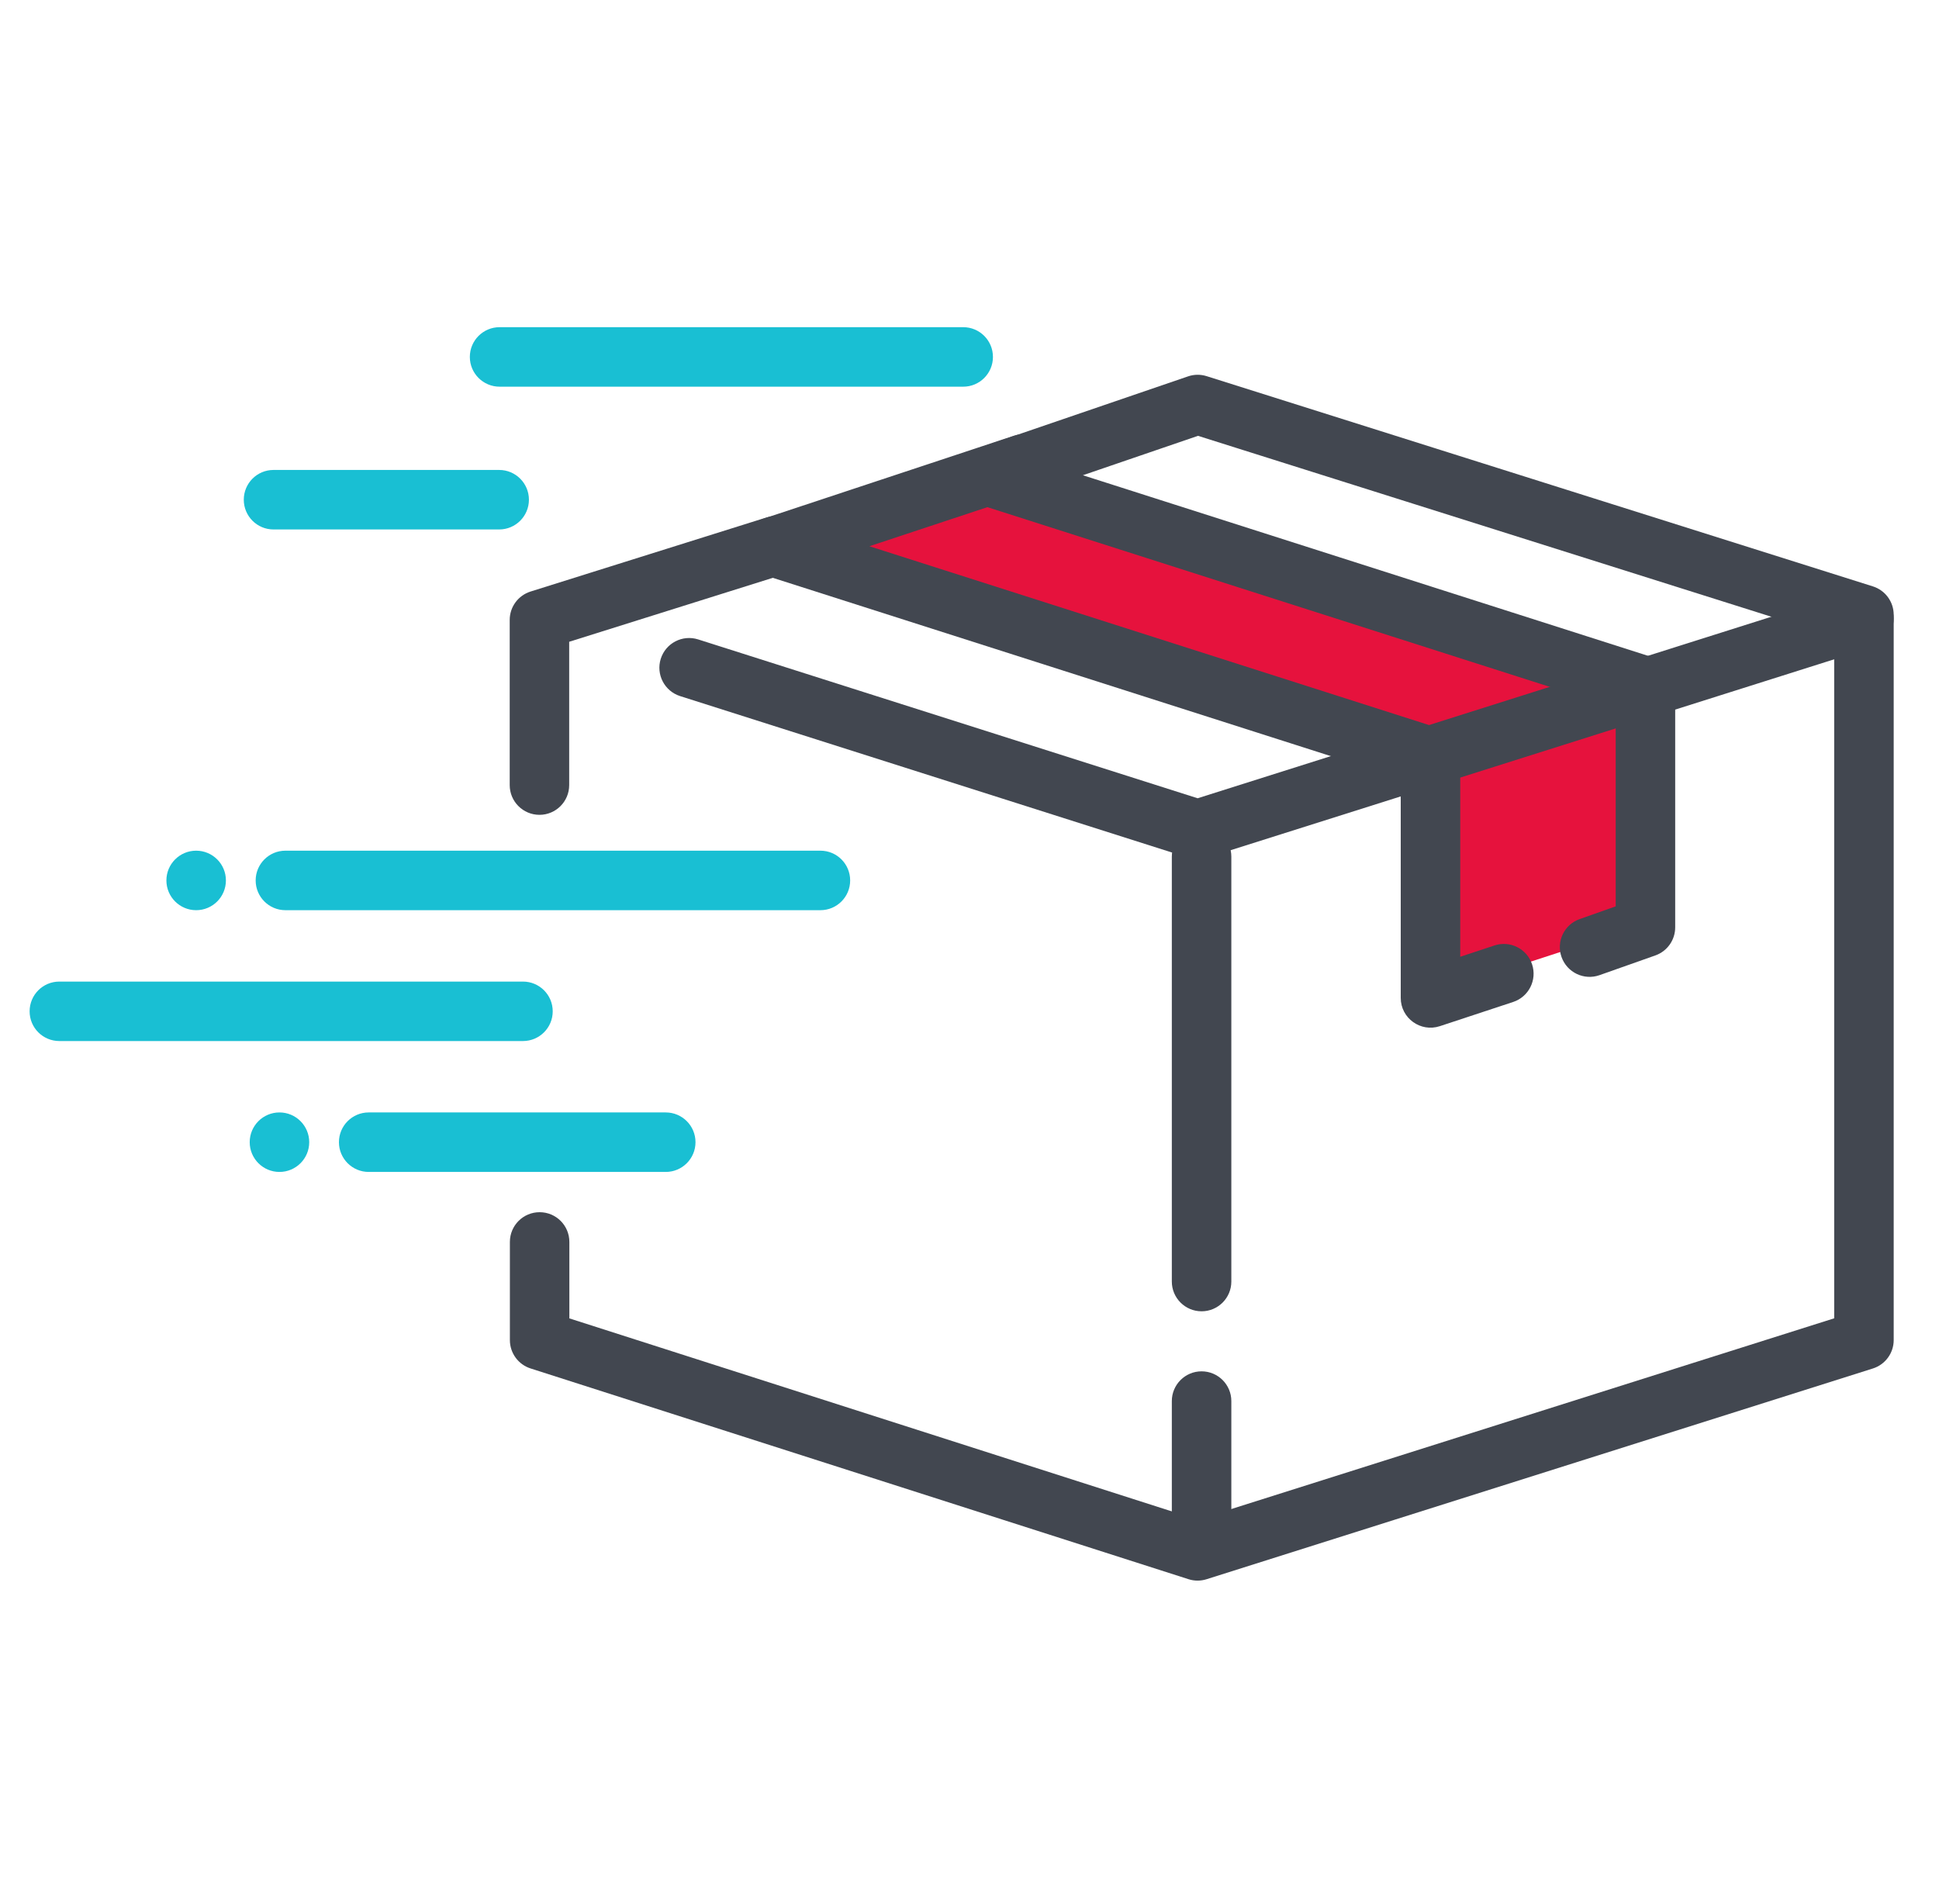
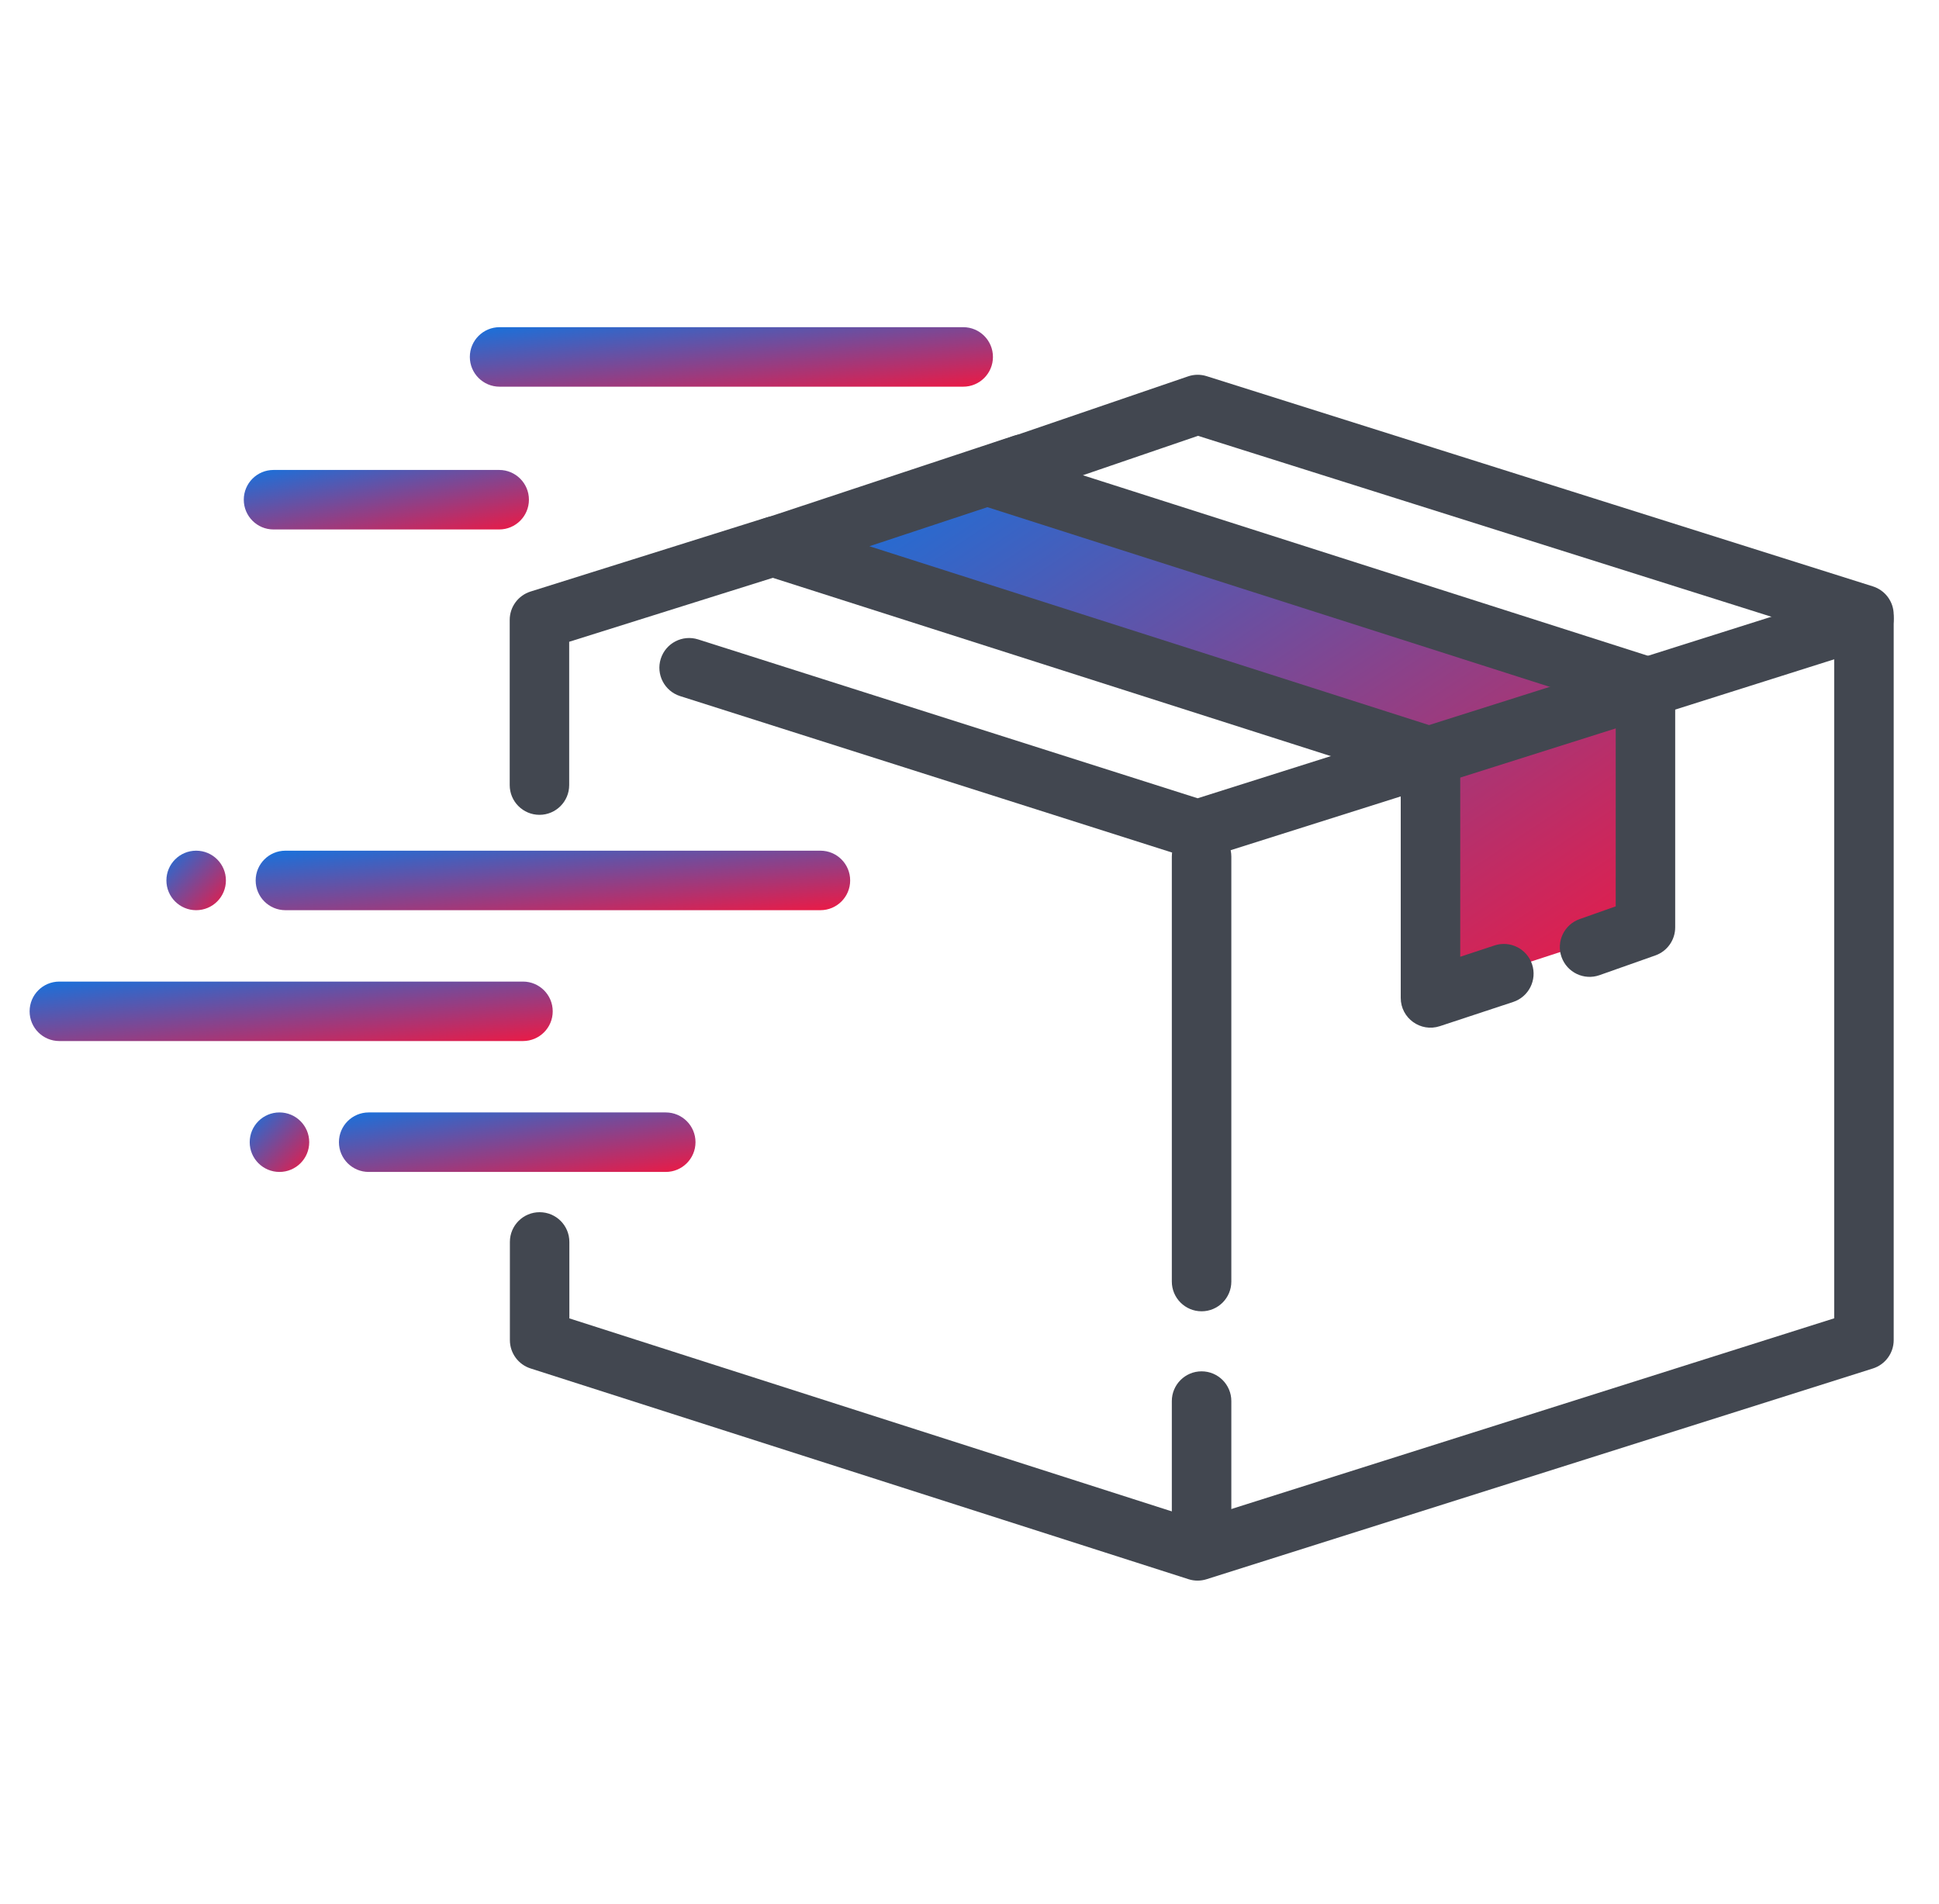
<svg xmlns="http://www.w3.org/2000/svg" width="55" height="54" viewBox="0 0 55 54" fill="none">
-   <path fill-rule="evenodd" clip-rule="evenodd" d="M29.949 13.5L46.059 18.535V26.419L40.729 28.154V20.66L23.958 15.314L29.949 13.5Z" fill="#E6123D" />
+   <defs>
+     <linearGradient id="mixplusBrand" x1="0%" y1="0%" x2="100%" y2="100%">
+       <stop offset="0%" stop-color="#1672dd" />
+       <stop offset="100%" stop-color="#ed1944" />
+     </linearGradient>
+   </defs>
+   <path fill-rule="evenodd" clip-rule="evenodd" d="M29.949 13.5L46.059 18.535V26.419L40.729 28.154V20.66L23.958 15.314L29.949 13.5Z" fill="url(#mixplusBrand)" />
  <path d="M30.716 13.481L46.93 18.662C47.28 18.773 47.517 19.098 47.517 19.465V26.306C47.517 26.664 47.292 26.983 46.955 27.102L45.37 27.662C44.931 27.817 44.449 27.587 44.293 27.147C44.138 26.708 44.368 26.226 44.808 26.071L45.83 25.71V20.081L27.774 14.312C27 14.065 26.988 12.973 27.757 12.71L33.698 10.677C33.868 10.618 34.053 10.616 34.225 10.67L53.125 16.634C53.476 16.745 53.715 17.071 53.715 17.439V38.014C53.715 38.382 53.476 38.708 53.125 38.819L34.225 44.797C34.059 44.85 33.88 44.85 33.714 44.797L15.049 38.818C14.7 38.706 14.463 38.381 14.463 38.014V35.229C14.463 34.763 14.841 34.386 15.306 34.386C15.773 34.386 16.15 34.763 16.15 35.229V37.398L33.972 43.108L52.027 37.396V18.057L33.982 12.363L30.716 13.481Z" fill="#424750" />
  <path d="M52.616 16.745C53.061 16.605 53.535 16.851 53.675 17.296C53.816 17.74 53.57 18.214 53.125 18.355L34.225 24.333C34.059 24.386 33.881 24.386 33.715 24.333L19.292 19.746C18.848 19.605 18.602 19.13 18.743 18.686C18.885 18.242 19.359 17.997 19.803 18.138L33.971 22.644L52.616 16.745Z" fill="#424750" />
  <path d="M42.392 26.819C42.835 26.673 43.312 26.913 43.458 27.356C43.604 27.798 43.364 28.275 42.922 28.422L40.841 29.109C40.295 29.289 39.732 28.882 39.732 28.308V22.082L21.677 16.313C20.898 16.064 20.892 14.965 21.668 14.709L28.756 12.361C29.198 12.215 29.676 12.455 29.822 12.897C29.969 13.34 29.729 13.817 29.286 13.963L24.661 15.495L40.833 20.663C41.183 20.774 41.42 21.099 41.42 21.466V27.14L42.392 26.819Z" fill="#424750" />
  <path d="M16.145 18.205V22.271C16.145 22.736 15.768 23.114 15.302 23.114C14.836 23.114 14.458 22.736 14.458 22.271V17.585C14.458 17.217 14.697 16.891 15.049 16.78L21.753 14.675C22.197 14.536 22.671 14.783 22.811 15.228C22.95 15.672 22.703 16.146 22.258 16.285L16.145 18.205Z" fill="#424750" />
-   <path d="M23.271 24.131C23.738 24.131 24.115 24.509 24.115 24.975C24.115 25.441 23.738 25.819 23.271 25.819H8.096C7.63 25.819 7.252 25.441 7.252 24.975C7.252 24.509 7.63 24.131 8.096 24.131H23.271Z" fill="#19BFD3" />
-   <path d="M14.834 27.844C15.3 27.844 15.678 28.221 15.678 28.688C15.678 29.154 15.3 29.531 14.834 29.531H1.683C1.217 29.531 0.84 29.154 0.84 28.688C0.84 28.221 1.217 27.844 1.683 27.844H14.834Z" fill="#19BFD3" />
-   <circle cx="5.564" cy="24.975" r="0.844" fill="#19BFD3" />
-   <circle cx="7.927" cy="32.4" r="0.844" fill="#19BFD3" />
-   <path d="M18.884 31.556C19.35 31.556 19.728 31.934 19.728 32.4C19.728 32.866 19.35 33.244 18.884 33.244H10.458C9.992 33.244 9.614 32.866 9.614 32.4C9.614 31.934 9.992 31.556 10.458 31.556H18.884Z" fill="#19BFD3" />
-   <path d="M27.322 9.281C27.788 9.281 28.165 9.659 28.165 10.125C28.165 10.591 27.788 10.969 27.322 10.969H14.171C13.705 10.969 13.327 10.591 13.327 10.125C13.327 9.659 13.705 9.281 14.171 9.281H27.322Z" fill="#19BFD3" />
-   <path d="M14.159 13.331C14.625 13.331 15.003 13.709 15.003 14.175C15.003 14.641 14.625 15.019 14.159 15.019H7.758C7.292 15.019 6.915 14.641 6.915 14.175C6.915 13.709 7.292 13.331 7.758 13.331H14.159Z" fill="#19BFD3" />
+   <path d="M23.271 24.131C23.738 24.131 24.115 24.509 24.115 24.975C24.115 25.441 23.738 25.819 23.271 25.819H8.096C7.63 25.819 7.252 25.441 7.252 24.975C7.252 24.509 7.63 24.131 8.096 24.131H23.271Z" fill="url(#mixplusBrand)" />
+   <path d="M14.834 27.844C15.3 27.844 15.678 28.221 15.678 28.688C15.678 29.154 15.3 29.531 14.834 29.531H1.683C1.217 29.531 0.84 29.154 0.84 28.688C0.84 28.221 1.217 27.844 1.683 27.844H14.834Z" fill="url(#mixplusBrand)" />
+   <circle cx="5.564" cy="24.975" r="0.844" fill="url(#mixplusBrand)" />
+   <circle cx="7.927" cy="32.4" r="0.844" fill="url(#mixplusBrand)" />
+   <path d="M18.884 31.556C19.35 31.556 19.728 31.934 19.728 32.4C19.728 32.866 19.35 33.244 18.884 33.244H10.458C9.992 33.244 9.614 32.866 9.614 32.4C9.614 31.934 9.992 31.556 10.458 31.556H18.884Z" fill="url(#mixplusBrand)" />
+   <path d="M27.322 9.281C27.788 9.281 28.165 9.659 28.165 10.125C28.165 10.591 27.788 10.969 27.322 10.969H14.171C13.705 10.969 13.327 10.591 13.327 10.125C13.327 9.659 13.705 9.281 14.171 9.281H27.322Z" fill="url(#mixplusBrand)" />
+   <path d="M14.159 13.331C14.625 13.331 15.003 13.709 15.003 14.175C15.003 14.641 14.625 15.019 14.159 15.019H7.758C7.292 15.019 6.915 14.641 6.915 14.175C6.915 13.709 7.292 13.331 7.758 13.331H14.159Z" fill="url(#mixplusBrand)" />
  <path d="M34.927 43.917C34.927 44.383 34.549 44.761 34.083 44.761C33.617 44.761 33.239 44.383 33.239 43.917V39.744C33.239 39.278 33.617 38.9 34.083 38.9C34.549 38.9 34.927 39.278 34.927 39.744V43.917Z" fill="#424750" />
  <path d="M34.927 36.353C34.927 36.819 34.549 37.197 34.083 37.197C33.617 37.197 33.239 36.819 33.239 36.353V24.3C33.239 23.834 33.617 23.456 34.083 23.456C34.549 23.456 34.927 23.834 34.927 24.3V36.353Z" fill="#424750" />
</svg>
